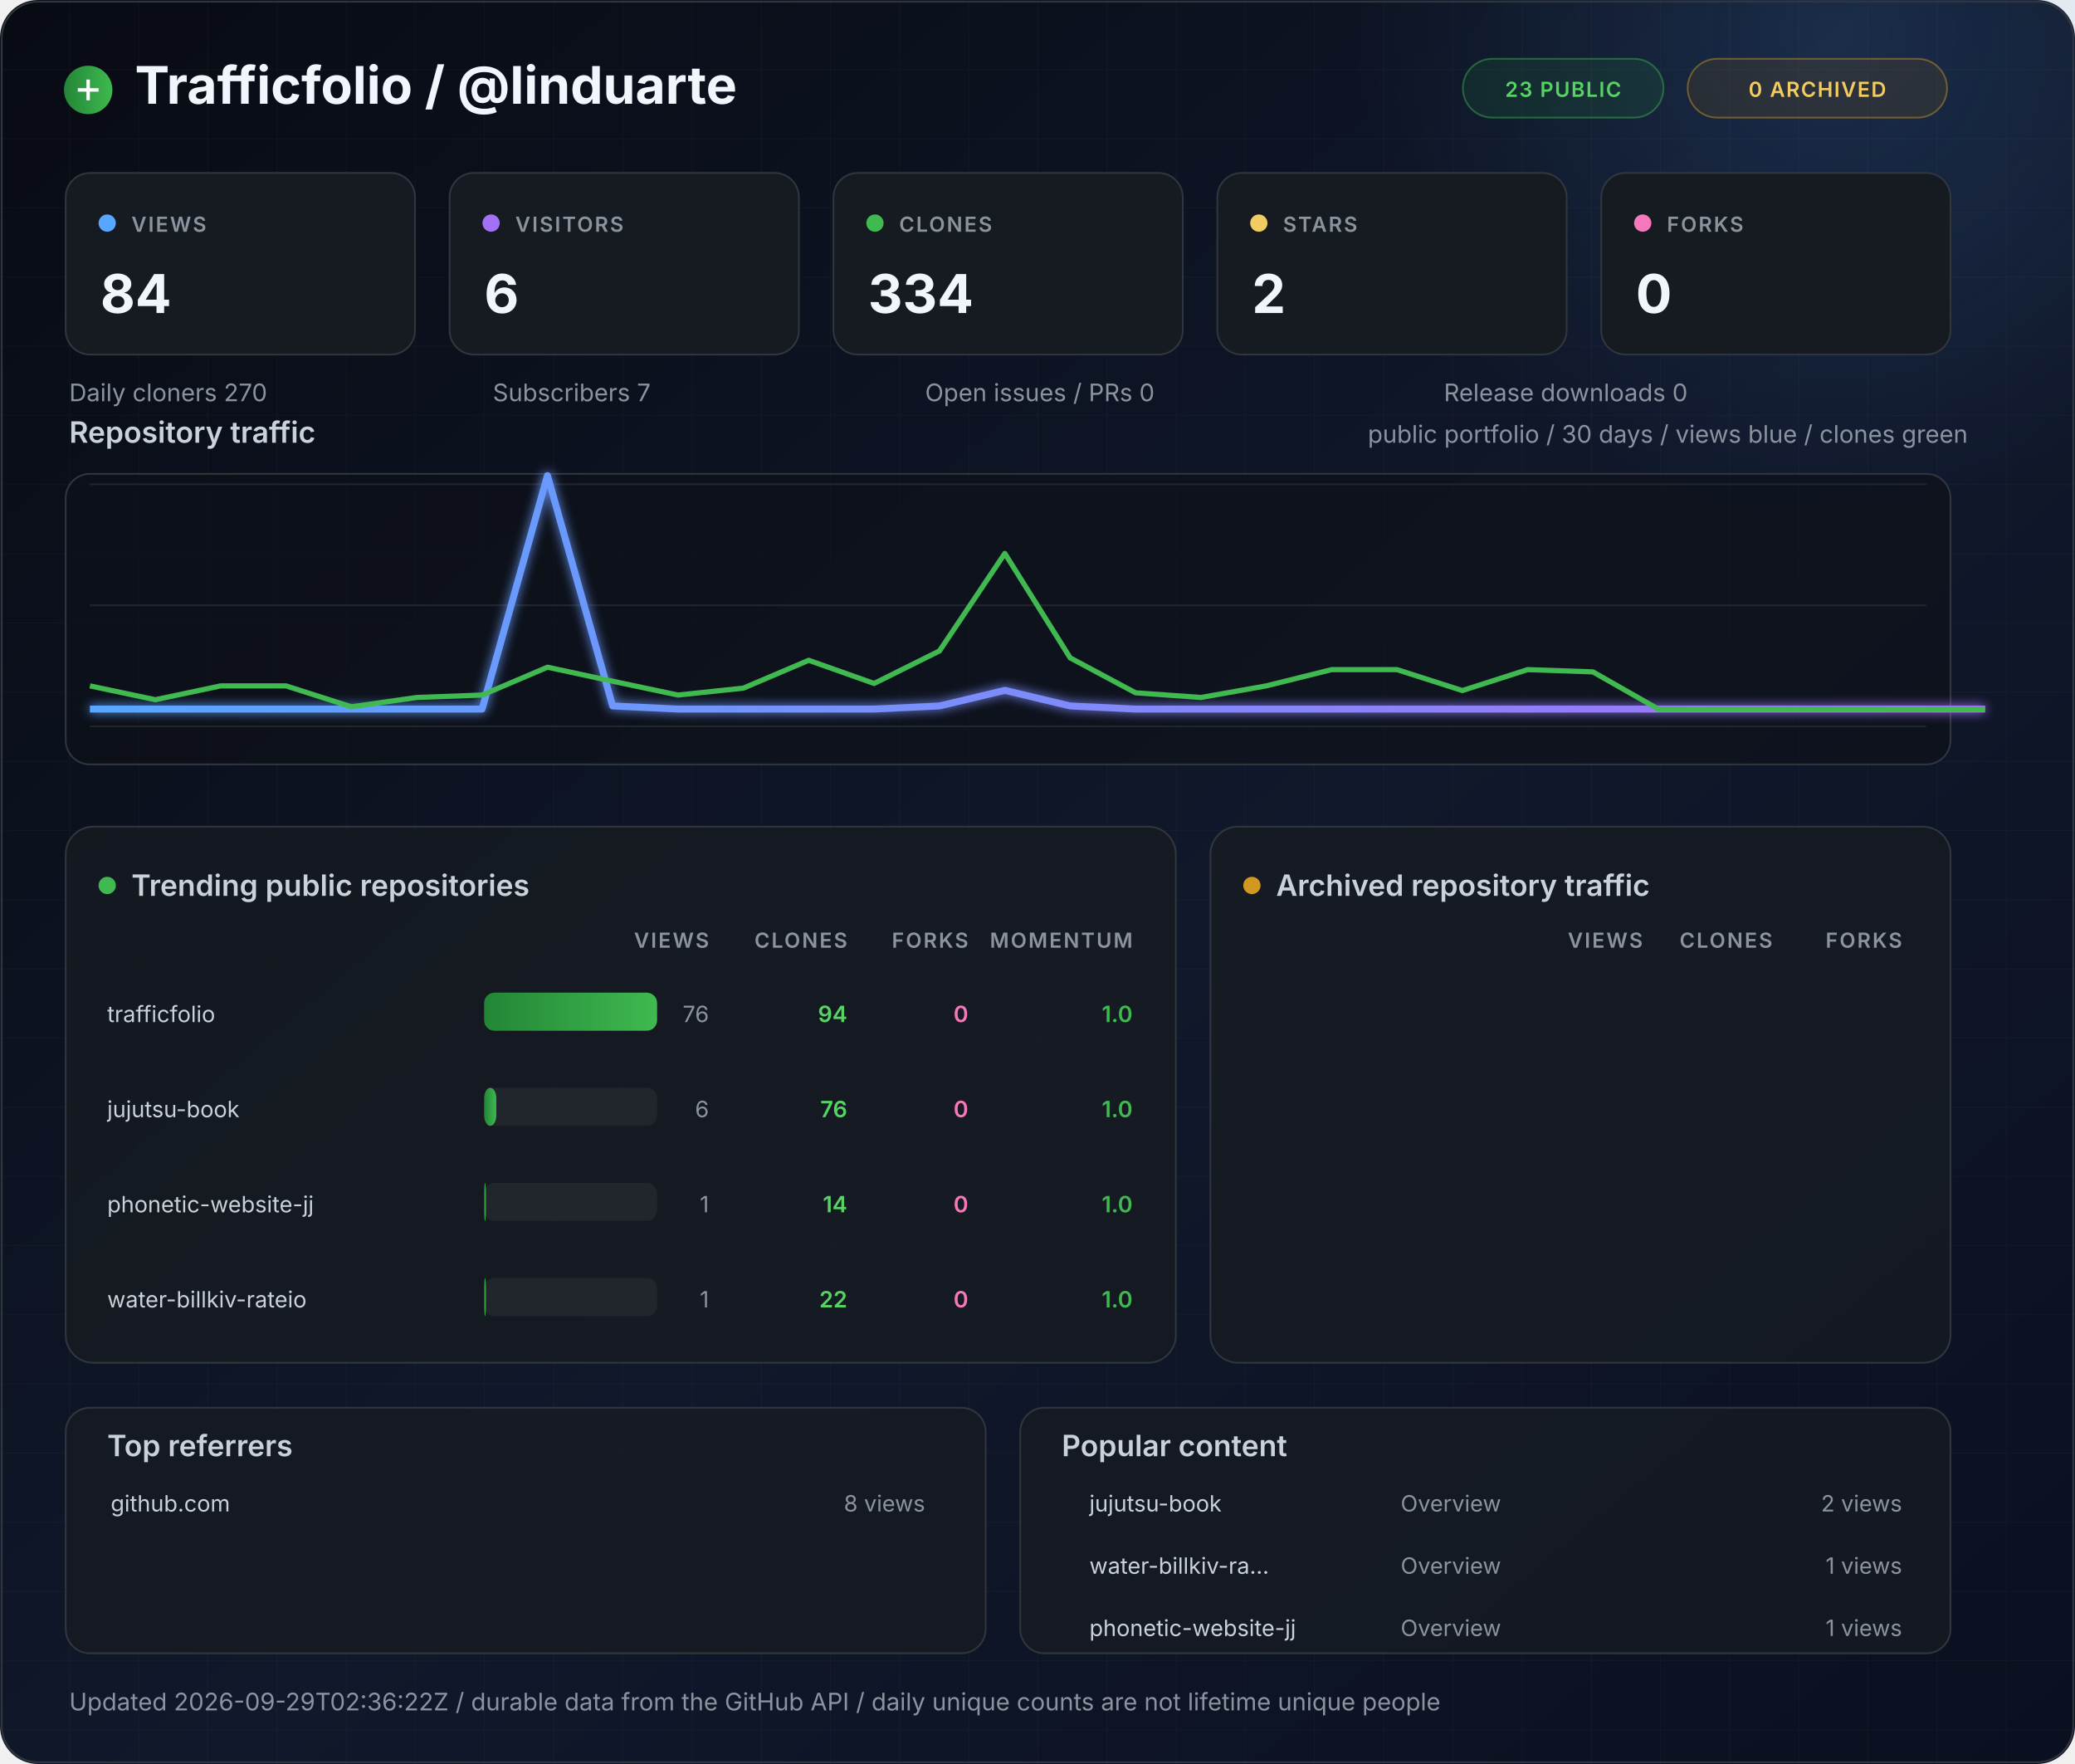
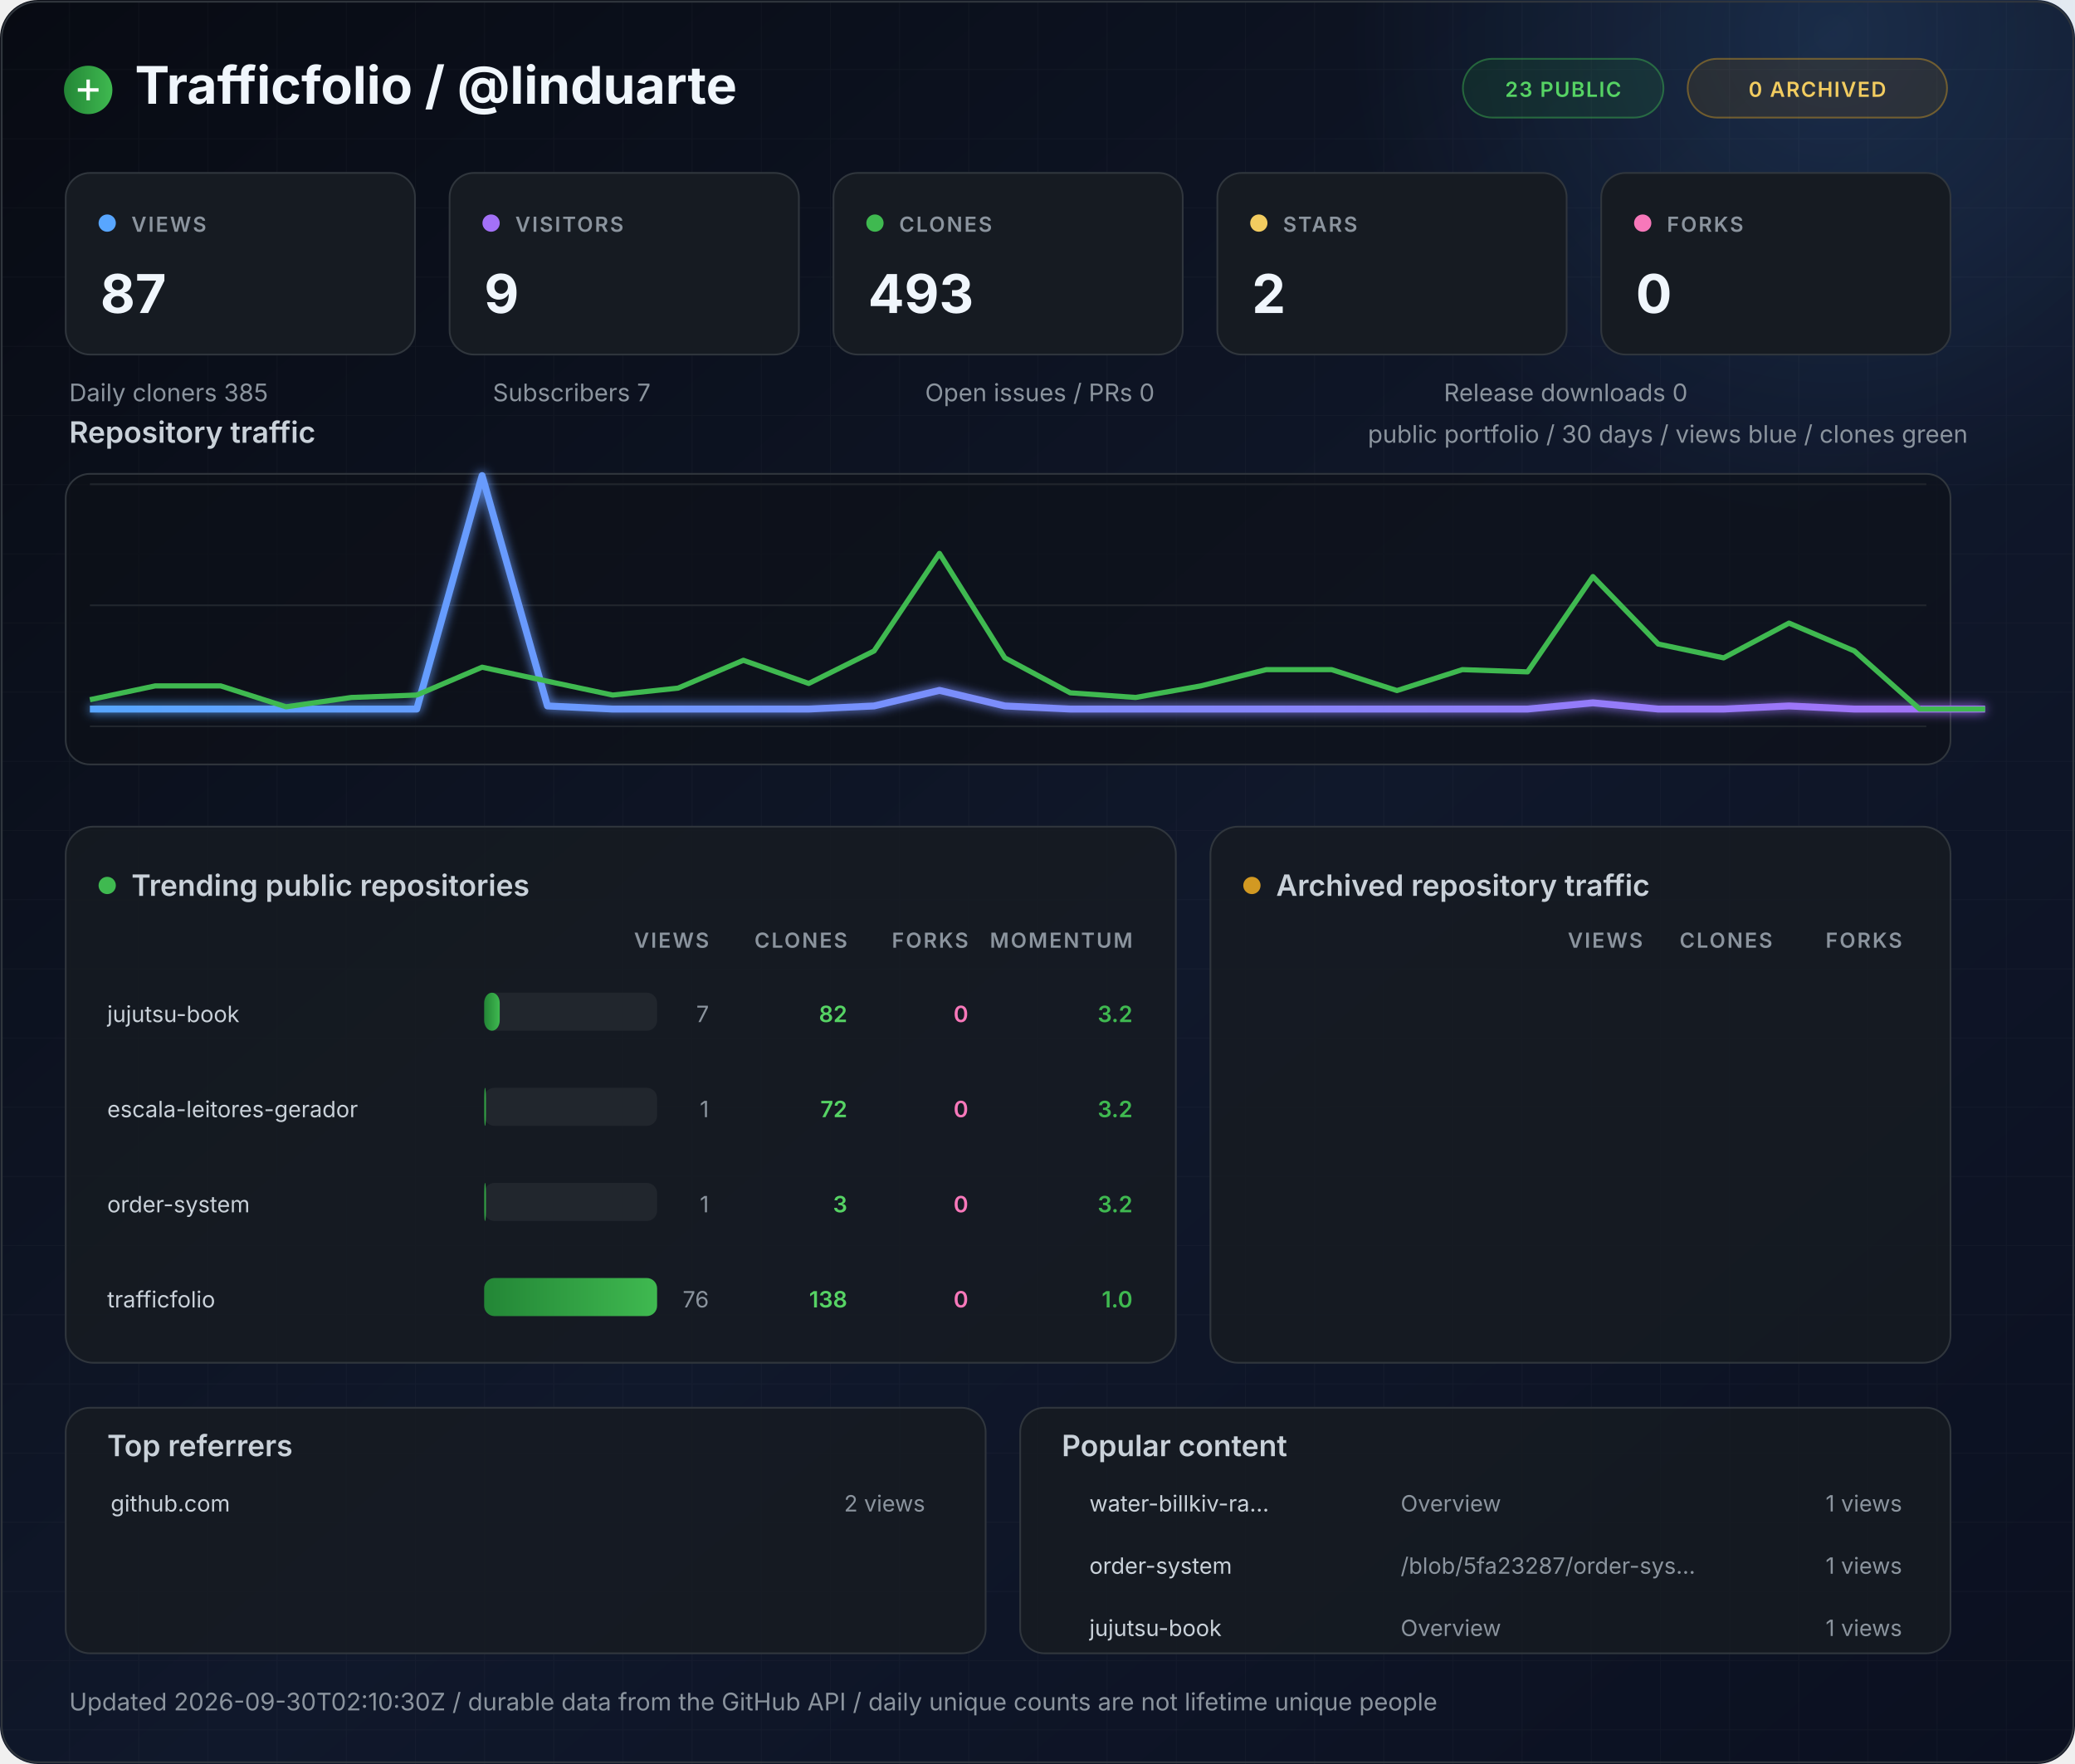
<svg xmlns="http://www.w3.org/2000/svg" width="1200" height="1020" viewBox="0 0 1200 1020" role="img" aria-label="Trafficfolio GitHub analytics dashboard for linduarte">
  <defs>
    <linearGradient id="bg" x1="0" y1="0" x2="1" y2="1">
      <stop stop-color="#080b13" />
      <stop offset=".55" stop-color="#10182b" />
      <stop offset="1" stop-color="#0b1020" />
    </linearGradient>
    <linearGradient id="line" x1="0" y1="0" x2="1" y2="0">
      <stop stop-color="#58a6ff" />
      <stop offset="1" stop-color="#a371f7" />
    </linearGradient>
    <linearGradient id="bar" x1="0" y1="0" x2="1" y2="0">
      <stop stop-color="#238636" />
      <stop offset="1" stop-color="#3fb950" />
    </linearGradient>
    <linearGradient id="archiveBar" x1="0" y1="0" x2="1" y2="0">
      <stop stop-color="#9e6a03" />
      <stop offset="1" stop-color="#f2cc60" />
    </linearGradient>
    <radialGradient id="ambient">
      <stop stop-color="#58a6ff" stop-opacity=".16" />
      <stop offset="1" stop-color="#58a6ff" stop-opacity="0" />
    </radialGradient>
    <pattern id="grid" width="40" height="40" patternUnits="userSpaceOnUse">
      <path d="M40 0H0V40" fill="none" stroke="#ffffff" stroke-opacity=".025" />
    </pattern>
    <filter id="glow">
      <feGaussianBlur stdDeviation="3" result="b" />
      <feMerge>
        <feMergeNode in="b" />
        <feMergeNode in="SourceGraphic" />
      </feMerge>
    </filter>
    <style>
    .title{font:750 30px -apple-system,BlinkMacSystemFont,"Segoe UI",sans-serif;fill:#f0f6fc}
    .subtitle{font:14px -apple-system,BlinkMacSystemFont,"Segoe UI",sans-serif;fill:#8b949e}
    .label{font:600 12px -apple-system,BlinkMacSystemFont,"Segoe UI",sans-serif;fill:#8b949e;letter-spacing:1px}
    .metric{font:700 31px -apple-system,BlinkMacSystemFont,"Segoe UI",sans-serif;fill:#f0f6fc}
    .section{font:600 17px -apple-system,BlinkMacSystemFont,"Segoe UI",sans-serif;fill:#c9d1d9}
    .repo,.value,.trend,.archive,.clone,.fork{font:13px -apple-system,BlinkMacSystemFont,"Segoe UI",sans-serif;fill:#c9d1d9}
    .value{fill:#8b949e} .trend{fill:#3fb950;font-weight:600} .archive{fill:#d29922}
    .clone{fill:#56d364;font-weight:600} .fork{fill:#f778ba;font-weight:600}
    .pill{font:600 12px -apple-system,BlinkMacSystemFont,"Segoe UI",sans-serif;letter-spacing:.7px}
  </style>
  </defs>
  <rect width="1200" height="1020" rx="22" fill="url(#bg)" />
  <rect width="1200" height="1020" rx="22" fill="url(#grid)" />
  <circle cx="1060" cy="20" r="280" fill="url(#ambient)" />
  <rect x="1" y="1" width="1198" height="1018" rx="21" fill="none" stroke="#30363d" />
  <circle cx="51" cy="52" r="14" fill="url(#bar)" />
  <path d="M45 52h12M51 46v12" stroke="#fff" stroke-width="2" />
  <text x="78" y="60" class="title">Trafficfolio / @linduarte</text>
  <rect x="846" y="34" width="116" height="34" rx="17" fill="#238636" fill-opacity=".16" stroke="#3fb950" stroke-opacity=".45" />
  <text x="904" y="56" text-anchor="middle" class="pill" fill="#56d364">23 PUBLIC</text>
  <rect x="976" y="34" width="150" height="34" rx="17" fill="#9e6a03" fill-opacity=".14" stroke="#d29922" stroke-opacity=".45" />
  <text x="1051" y="56" text-anchor="middle" class="pill" fill="#f2cc60">0 ARCHIVED</text>
  <rect x="38" y="100" width="202" height="105" rx="14" fill="#161b22" stroke="#30363d" />
  <circle cx="62" cy="129" r="5" fill="#58a6ff" />
  <text x="76" y="134" class="label">VIEWS</text>
-   <text x="58" y="181" class="metric">84</text>
+   <text x="58" y="181" class="metric">87</text>
  <rect x="260" y="100" width="202" height="105" rx="14" fill="#161b22" stroke="#30363d" />
  <circle cx="284" cy="129" r="5" fill="#a371f7" />
  <text x="298" y="134" class="label">VISITORS</text>
-   <text x="280" y="181" class="metric">6</text>
+   <text x="280" y="181" class="metric">9</text>
  <rect x="482" y="100" width="202" height="105" rx="14" fill="#161b22" stroke="#30363d" />
  <circle cx="506" cy="129" r="5" fill="#3fb950" />
  <text x="520" y="134" class="label">CLONES</text>
-   <text x="502" y="181" class="metric">334</text>
+   <text x="502" y="181" class="metric">493</text>
  <rect x="704" y="100" width="202" height="105" rx="14" fill="#161b22" stroke="#30363d" />
  <circle cx="728" cy="129" r="5" fill="#f2cc60" />
  <text x="742" y="134" class="label">STARS</text>
  <text x="724" y="181" class="metric">2</text>
  <rect x="926" y="100" width="202" height="105" rx="14" fill="#161b22" stroke="#30363d" />
  <circle cx="950" cy="129" r="5" fill="#f778ba" />
  <text x="964" y="134" class="label">FORKS</text>
  <text x="946" y="181" class="metric">0</text>
-   <text x="40" y="232" class="subtitle">Daily cloners 270</text>
+   <text x="40" y="232" class="subtitle">Daily cloners 385</text>
  <text x="285" y="232" class="subtitle">Subscribers 7</text>
  <text x="535" y="232" class="subtitle">Open issues / PRs 0</text>
  <text x="835" y="232" class="subtitle">Release downloads 0</text>
  <text x="40" y="256" class="section">Repository traffic</text>
  <text x="1138" y="256" text-anchor="end" class="subtitle">public portfolio / 30 days / views blue / clones green</text>
  <rect x="38" y="274" width="1090" height="168" rx="14" fill="#0d1117" fill-opacity=".62" stroke="#30363d" />
  <line x1="52" y1="420" x2="1114" y2="420" stroke="#21262d" />
  <line x1="52" y1="350" x2="1114" y2="350" stroke="#21262d" />
  <line x1="52" y1="280" x2="1114" y2="280" stroke="#21262d" />
-   <polyline points="52.0,410.0 89.8,410.0 127.6,410.0 165.4,410.0 203.2,410.0 241.0,410.0 278.8,410.0 316.6,275.0 354.3,408.2 392.1,410.0 429.9,410.0 467.7,410.0 505.5,410.0 543.3,408.2 581.1,399.2 618.9,408.2 656.7,410.0 694.5,410.0 732.3,410.0 770.1,410.0 807.9,410.0 845.7,410.0 883.4,410.0 921.2,410.0 959.0,410.0 996.8,410.0 1034.6,410.0 1072.4,410.0 1110.2,410.0 1148.0,410.0" fill="none" stroke="url(#line)" stroke-width="4" stroke-linejoin="round" filter="url(#glow)" />
-   <polyline points="52.0,396.6 89.8,404.6 127.6,396.6 165.4,396.6 203.2,408.7 241.0,403.3 278.8,401.9 316.6,385.8 354.3,393.9 392.1,401.9 429.9,397.9 467.7,381.8 505.5,395.2 543.3,376.4 581.1,320.0 618.9,380.4 656.7,400.6 694.5,403.3 732.3,396.6 770.1,387.2 807.9,387.2 845.7,399.3 883.4,387.2 921.2,388.5 959.0,410.0 996.8,410.0 1034.6,410.0 1072.4,410.0 1110.2,410.0 1148.0,410.0" fill="none" stroke="#3fb950" stroke-width="3" stroke-linejoin="round" />
+   <polyline points="52.0,410.0 89.8,410.0 127.6,410.0 165.4,410.0 203.2,410.0 241.0,410.0 278.8,275.0 316.6,408.2 354.3,410.0 392.1,410.0 429.9,410.0 467.7,410.0 505.5,408.2 543.3,399.2 581.1,408.2 618.9,410.0 656.7,410.0 694.5,410.0 732.3,410.0 770.1,410.0 807.9,410.0 845.7,410.0 883.4,410.0 921.2,406.4 959.0,410.0 996.8,410.0 1034.6,408.2 1072.4,410.0 1110.2,410.0 1148.0,410.0" fill="none" stroke="url(#line)" stroke-width="4" stroke-linejoin="round" filter="url(#glow)" />
+   <polyline points="52.0,404.6 89.8,396.6 127.6,396.6 165.4,408.7 203.2,403.3 241.0,401.9 278.8,385.8 316.6,393.9 354.3,401.9 392.1,397.9 429.9,381.8 467.7,395.2 505.5,376.4 543.3,320.0 581.1,380.4 618.9,400.6 656.7,403.3 694.5,396.6 732.3,387.2 770.1,387.2 807.9,399.3 845.7,387.2 883.4,388.5 921.2,333.4 959.0,372.4 996.8,380.4 1034.6,360.3 1072.4,376.4 1110.2,410.0 1148.0,410.0" fill="none" stroke="#3fb950" stroke-width="3" stroke-linejoin="round" />
  <rect x="38" y="478" width="642" height="310" rx="16" fill="#161b22" fill-opacity=".82" stroke="#30363d" />
  <circle cx="62" cy="512" r="5" fill="#3fb950" />
  <text x="76" y="518" class="section">Trending public repositories</text>
  <text x="410" y="548" text-anchor="end" class="label">VIEWS</text>
  <text x="490" y="548" text-anchor="end" class="label">CLONES</text>
  <text x="560" y="548" text-anchor="end" class="label">FORKS</text>
  <text x="655" y="548" text-anchor="end" class="label">MOMENTUM</text>
-   <text x="62" y="591" class="repo">trafficfolio</text>
+   <text x="62" y="591" class="repo">jujutsu-book</text>
  <rect x="280" y="574" width="100" height="22" rx="6" fill="#21262d" />
-   <rect x="280" y="574" width="100" height="22" rx="6" fill="url(#bar)" />
-   <text x="410" y="591" text-anchor="end" class="value">76</text>
-   <text x="490" y="591" text-anchor="end" class="clone">94</text>
+   <rect x="280" y="574" width="9" height="22" rx="6" fill="url(#bar)" />
+   <text x="410" y="591" text-anchor="end" class="value">7</text>
+   <text x="490" y="591" text-anchor="end" class="clone">82</text>
  <text x="560" y="591" text-anchor="end" class="fork">0</text>
-   <text x="655" y="591" text-anchor="end" class="trend">1.0</text>
-   <text x="62" y="646" class="repo">jujutsu-book</text>
+   <text x="655" y="591" text-anchor="end" class="trend">3.2</text>
+   <text x="62" y="646" class="repo">escala-leitores-gerador</text>
  <rect x="280" y="629" width="100" height="22" rx="6" fill="#21262d" />
-   <rect x="280" y="629" width="7" height="22" rx="6" fill="url(#bar)" />
-   <text x="410" y="646" text-anchor="end" class="value">6</text>
-   <text x="490" y="646" text-anchor="end" class="clone">76</text>
+   <rect x="280" y="629" width="1" height="22" rx="6" fill="url(#bar)" />
+   <text x="410" y="646" text-anchor="end" class="value">1</text>
+   <text x="490" y="646" text-anchor="end" class="clone">72</text>
  <text x="560" y="646" text-anchor="end" class="fork">0</text>
-   <text x="655" y="646" text-anchor="end" class="trend">1.0</text>
-   <text x="62" y="701" class="repo">phonetic-website-jj</text>
+   <text x="655" y="646" text-anchor="end" class="trend">3.2</text>
+   <text x="62" y="701" class="repo">order-system</text>
  <rect x="280" y="684" width="100" height="22" rx="6" fill="#21262d" />
  <rect x="280" y="684" width="1" height="22" rx="6" fill="url(#bar)" />
  <text x="410" y="701" text-anchor="end" class="value">1</text>
-   <text x="490" y="701" text-anchor="end" class="clone">14</text>
+   <text x="490" y="701" text-anchor="end" class="clone">3</text>
  <text x="560" y="701" text-anchor="end" class="fork">0</text>
-   <text x="655" y="701" text-anchor="end" class="trend">1.0</text>
-   <text x="62" y="756" class="repo">water-billkiv-rateio</text>
+   <text x="655" y="701" text-anchor="end" class="trend">3.2</text>
+   <text x="62" y="756" class="repo">trafficfolio</text>
  <rect x="280" y="739" width="100" height="22" rx="6" fill="#21262d" />
-   <rect x="280" y="739" width="1" height="22" rx="6" fill="url(#bar)" />
-   <text x="410" y="756" text-anchor="end" class="value">1</text>
-   <text x="490" y="756" text-anchor="end" class="clone">22</text>
+   <rect x="280" y="739" width="100" height="22" rx="6" fill="url(#bar)" />
+   <text x="410" y="756" text-anchor="end" class="value">76</text>
+   <text x="490" y="756" text-anchor="end" class="clone">138</text>
  <text x="560" y="756" text-anchor="end" class="fork">0</text>
  <text x="655" y="756" text-anchor="end" class="trend">1.0</text>
  <rect x="700" y="478" width="428" height="310" rx="16" fill="#161b22" fill-opacity=".82" stroke="#30363d" />
  <circle cx="724" cy="512" r="5" fill="#d29922" />
  <text x="738" y="518" class="section">Archived repository traffic</text>
  <text x="950" y="548" text-anchor="end" class="label">VIEWS</text>
  <text x="1025" y="548" text-anchor="end" class="label">CLONES</text>
  <text x="1100" y="548" text-anchor="end" class="label">FORKS</text>
  <rect x="38" y="814" width="532" height="142" rx="14" fill="#161b22" fill-opacity=".82" stroke="#30363d" />
  <text x="62" y="842" class="section">Top referrers</text>
  <text x="64" y="874" class="repo">github.com</text>
-   <text x="535" y="874" text-anchor="end" class="value">8 views</text>
+   <text x="535" y="874" text-anchor="end" class="value">2 views</text>
  <rect x="590" y="814" width="538" height="142" rx="14" fill="#161b22" fill-opacity=".82" stroke="#30363d" />
  <text x="614" y="842" class="section">Popular content</text>
-   <text x="630" y="874" class="repo">jujutsu-book</text>
+   <text x="630" y="874" class="repo">water-billkiv-ra...</text>
  <text x="810" y="874" class="value">Overview</text>
-   <text x="1100" y="874" text-anchor="end" class="value">2 views</text>
-   <text x="630" y="910" class="repo">water-billkiv-ra...</text>
-   <text x="810" y="910" class="value">Overview</text>
+   <text x="1100" y="874" text-anchor="end" class="value">1 views</text>
+   <text x="630" y="910" class="repo">order-system</text>
+   <text x="810" y="910" class="value">/blob/5fa23287/order-sys...</text>
  <text x="1100" y="910" text-anchor="end" class="value">1 views</text>
-   <text x="630" y="946" class="repo">phonetic-website-jj</text>
+   <text x="630" y="946" class="repo">jujutsu-book</text>
  <text x="810" y="946" class="value">Overview</text>
  <text x="1100" y="946" text-anchor="end" class="value">1 views</text>
-   <text x="40" y="989" class="subtitle">Updated 2026-09-29T02:36:22Z / durable data from the GitHub API / daily unique counts are not lifetime unique people</text>
+   <text x="40" y="989" class="subtitle">Updated 2026-09-30T02:10:30Z / durable data from the GitHub API / daily unique counts are not lifetime unique people</text>
</svg>
